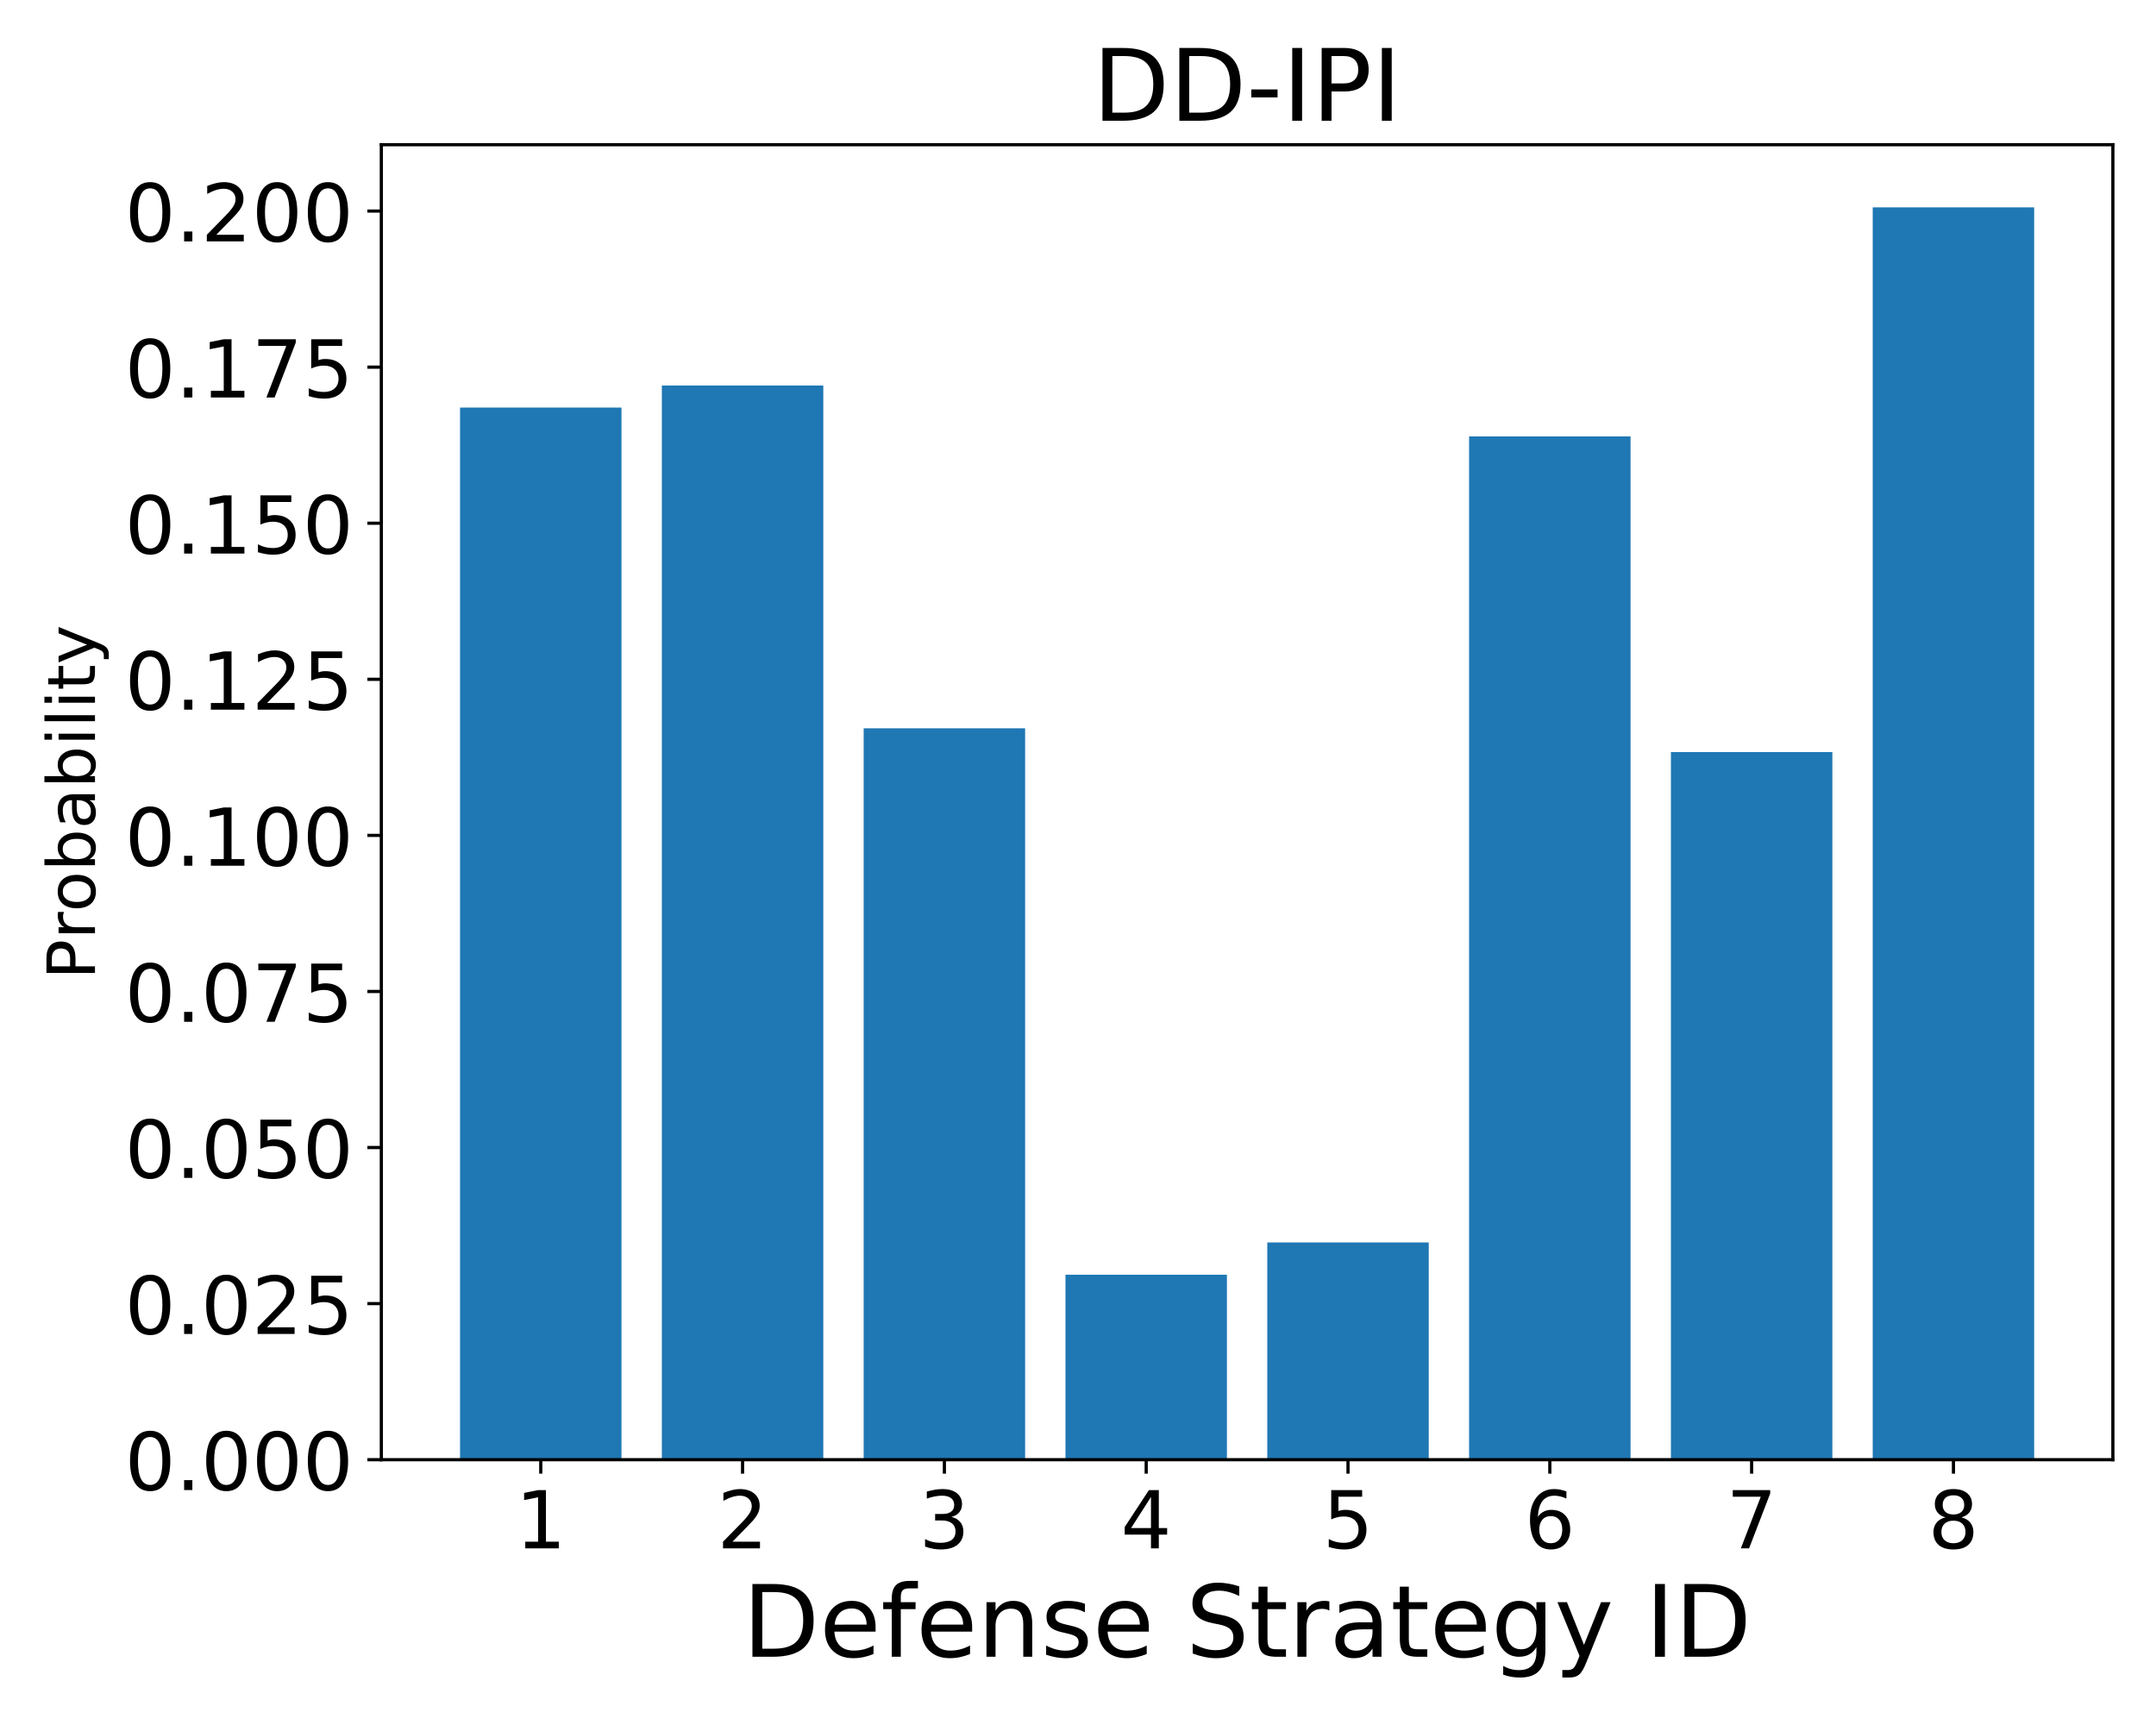
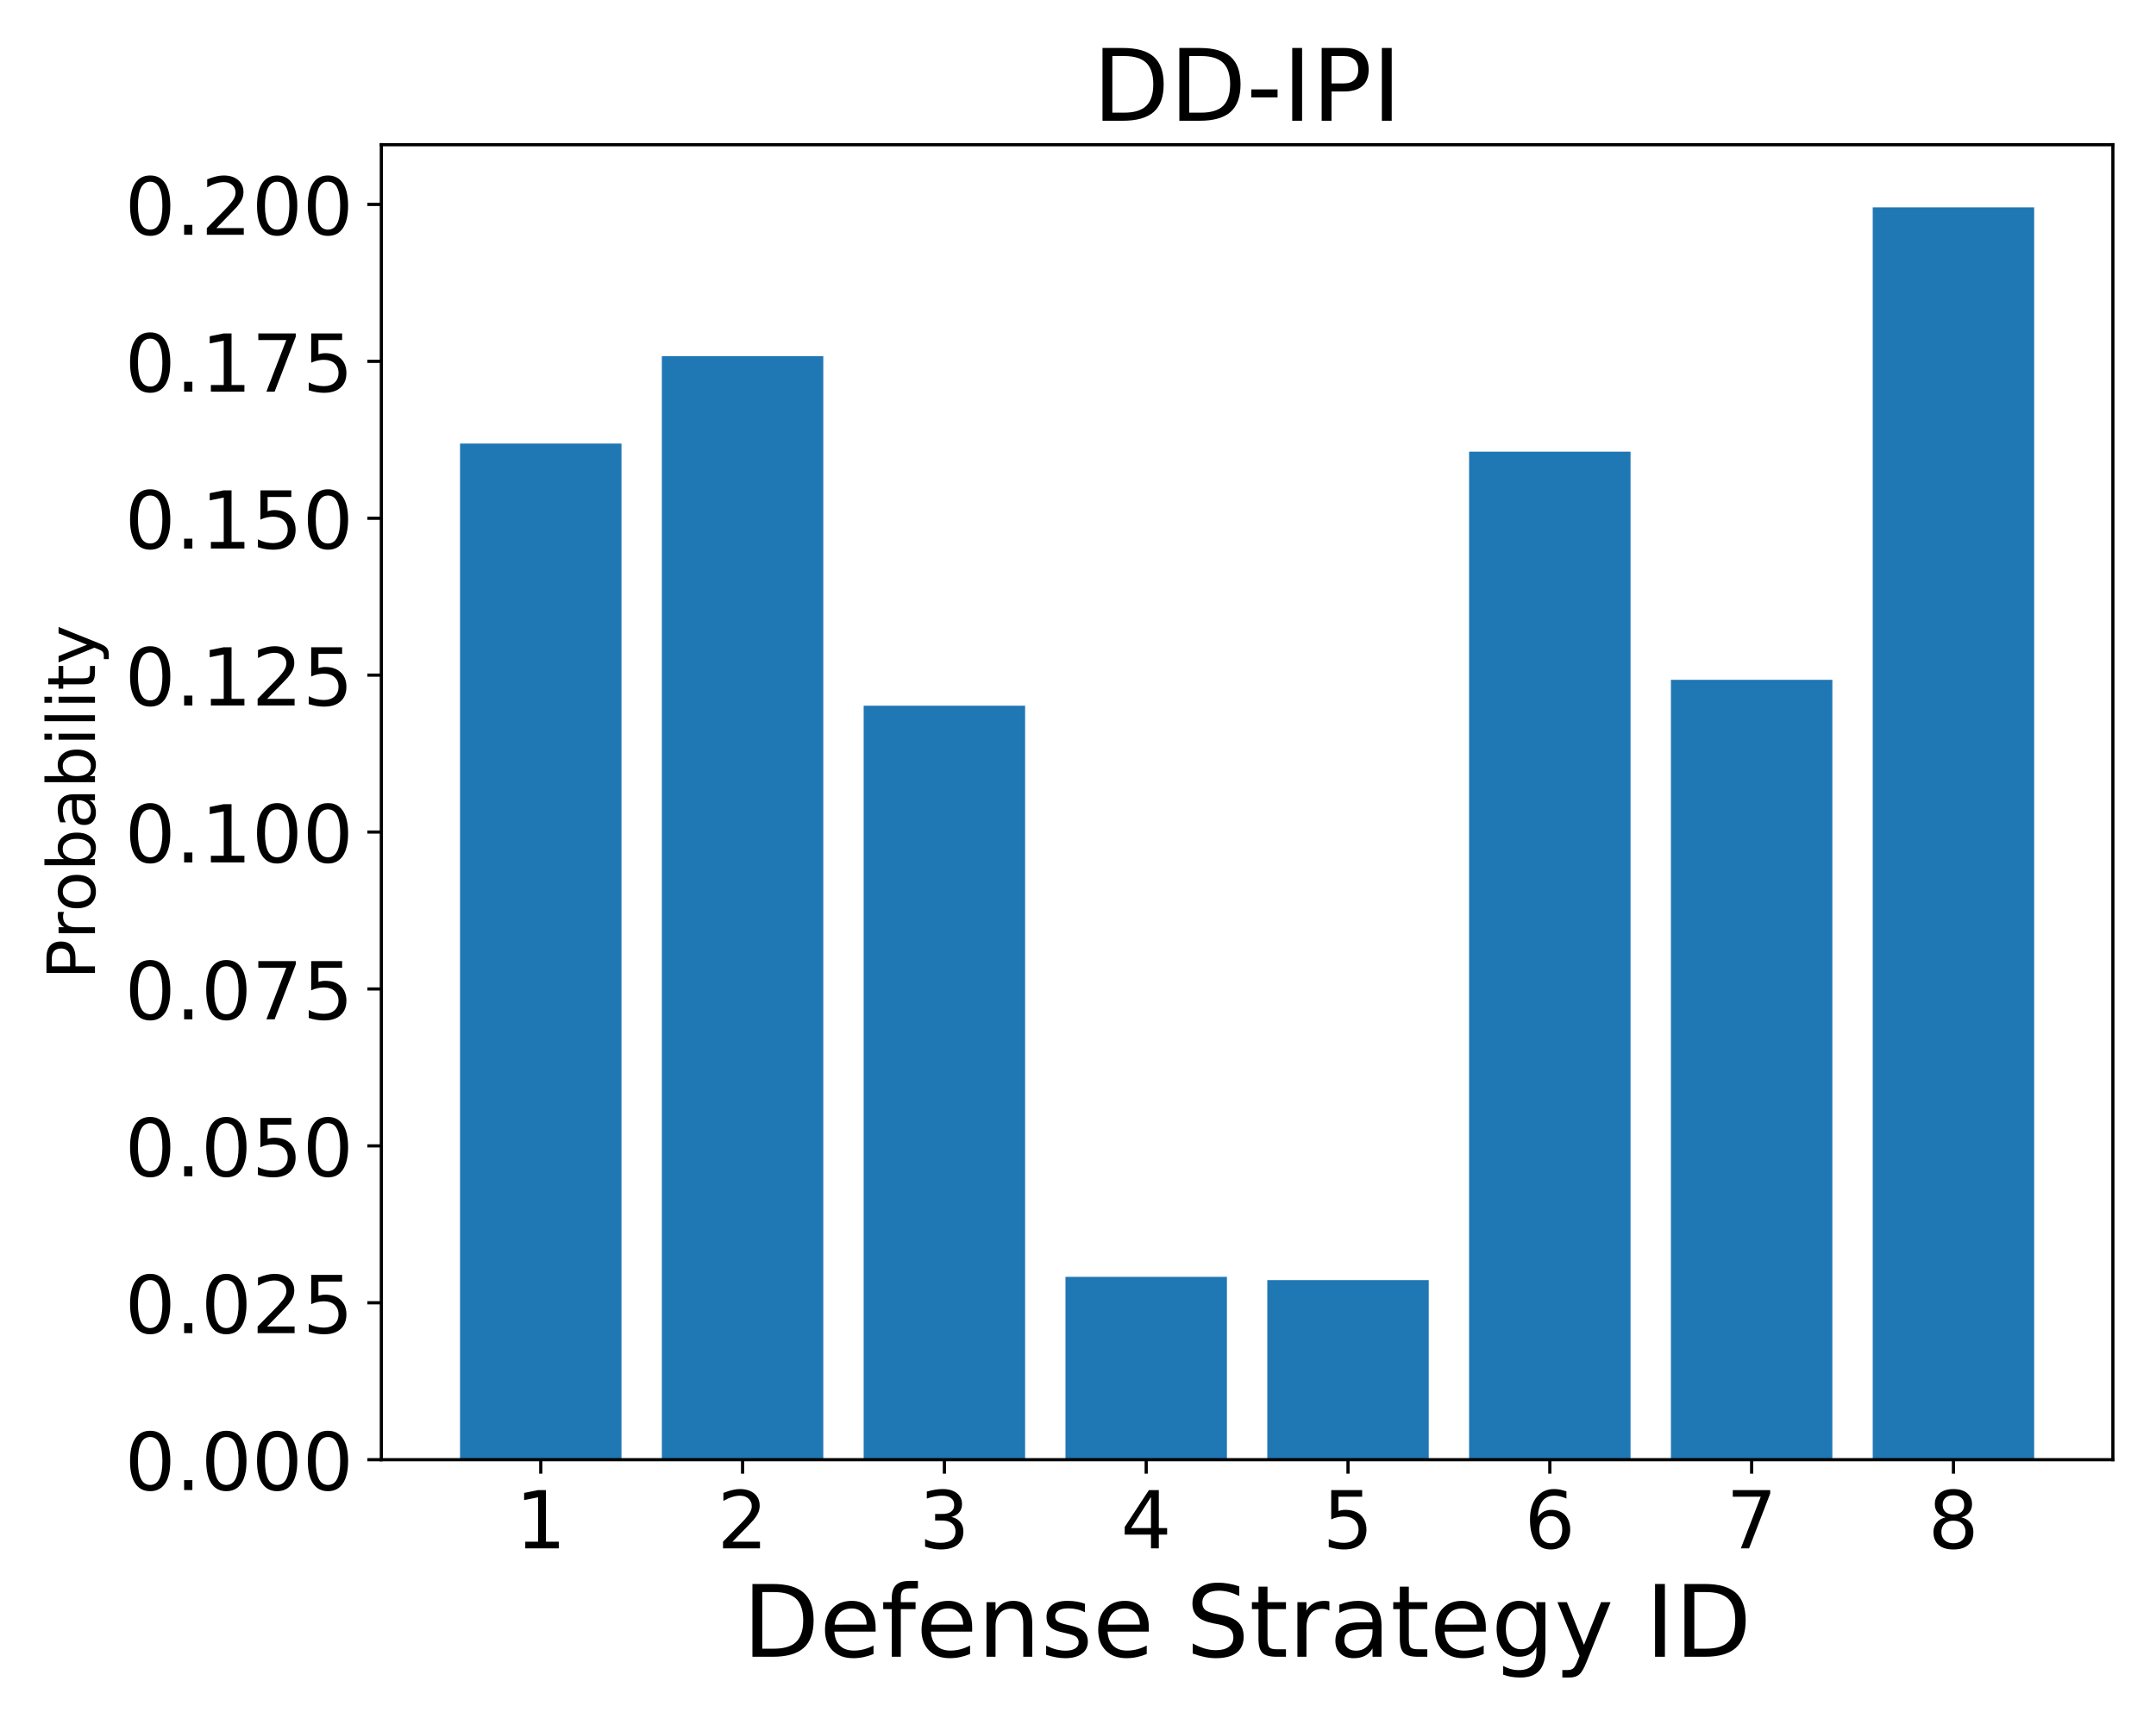
<svg xmlns="http://www.w3.org/2000/svg" xmlns:xlink="http://www.w3.org/1999/xlink" height="432pt" version="1.1" viewBox="0 0 540 432" width="540pt">
  <defs>
    <style type="text/css">
*{stroke-linecap:butt;stroke-linejoin:round;}
  </style>
  </defs>
  <g id="figure_1">
    <g id="patch_1">
      <path d="M 0 432  L 540 432  L 540 0  L 0 0  z " style="fill:#ffffff;" />
    </g>
    <g id="axes_1">
      <g id="patch_2">
        <path d="M 95.51 365.56  L 529.2 365.56  L 529.2 36.24  L 95.51 36.24  z " style="fill:#ffffff;" />
      </g>
      <g id="patch_3">
-         <path clip-path="url(#p7d50f79324)" d="M 115.223 365.56  L 155.66 365.56  L 155.66 102.07  L 115.223 102.07  z " style="fill:#1f77b4;" />
+         <path clip-path="url(#p2e343bcc44)" d="M 115.223 365.56  L 155.66 365.56  L 155.66 111.084  L 115.223 111.084  z " style="fill:#1f77b4;" />
      </g>
      <g id="patch_4">
-         <path clip-path="url(#p7d50f79324)" d="M 165.77 365.56  L 206.207 365.56  L 206.207 96.545  L 165.77 96.545  z " style="fill:#1f77b4;" />
+         <path clip-path="url(#p2e343bcc44)" d="M 165.77 365.56  L 206.207 365.56  L 206.207 89.202  L 165.77 89.202  z " style="fill:#1f77b4;" />
      </g>
      <g id="patch_5">
-         <path clip-path="url(#p7d50f79324)" d="M 216.316 365.56  L 256.754 365.56  L 256.754 182.392  L 216.316 182.392  z " style="fill:#1f77b4;" />
+         <path clip-path="url(#p2e343bcc44)" d="M 216.316 365.56  L 256.754 365.56  L 256.754 176.729  L 216.316 176.729  z " style="fill:#1f77b4;" />
      </g>
      <g id="patch_6">
-         <path clip-path="url(#p7d50f79324)" d="M 266.863 365.56  L 307.3 365.56  L 307.3 319.237  L 266.863 319.237  z " style="fill:#1f77b4;" />
+         <path clip-path="url(#p2e343bcc44)" d="M 266.863 365.56  L 307.3 365.56  L 307.3 319.77  L 266.863 319.77  z " style="fill:#1f77b4;" />
      </g>
      <g id="patch_7">
-         <path clip-path="url(#p7d50f79324)" d="M 317.41 365.56  L 357.847 365.56  L 357.847 311.162  L 317.41 311.162  z " style="fill:#1f77b4;" />
+         <path clip-path="url(#p2e343bcc44)" d="M 317.41 365.56  L 357.847 365.56  L 357.847 320.581  L 317.41 320.581  z " style="fill:#1f77b4;" />
      </g>
      <g id="patch_8">
-         <path clip-path="url(#p7d50f79324)" d="M 367.956 365.56  L 408.394 365.56  L 408.394 109.295  L 367.956 109.295  z " style="fill:#1f77b4;" />
+         <path clip-path="url(#p2e343bcc44)" d="M 367.956 365.56  L 408.394 365.56  L 408.394 113.11  L 367.956 113.11  z " style="fill:#1f77b4;" />
      </g>
      <g id="patch_9">
-         <path clip-path="url(#p7d50f79324)" d="M 418.503 365.56  L 458.94 365.56  L 458.94 188.342  L 418.503 188.342  z " style="fill:#1f77b4;" />
+         <path clip-path="url(#p2e343bcc44)" d="M 418.503 365.56  L 458.94 365.56  L 458.94 170.245  L 418.503 170.245  z " style="fill:#1f77b4;" />
      </g>
      <g id="patch_10">
-         <path clip-path="url(#p7d50f79324)" d="M 469.05 365.56  L 509.487 365.56  L 509.487 51.922  L 469.05 51.922  z " style="fill:#1f77b4;" />
+         <path clip-path="url(#p2e343bcc44)" d="M 469.05 365.56  L 509.487 365.56  L 509.487 51.922  L 469.05 51.922  z " style="fill:#1f77b4;" />
      </g>
      <g id="matplotlib.axis_1">
        <g id="xtick_1">
          <g id="line2d_1">
            <defs>
-               <path d="M 0 0  L 0 3.5  " id="mde75258cae" style="stroke:#000000;stroke-width:0.8;" />
-             </defs>
-             <g>
-               <use style="stroke:#000000;stroke-width:0.8;" x="135.442" xlink:href="#mde75258cae" y="365.56" />
+               <path d="M 0 0  L 0 3.5  " id="m9776fb8f65" style="stroke:#000000;stroke-width:0.8;" />
+             </defs>
+             <g>
+               <use style="stroke:#000000;stroke-width:0.8;" x="135.442" xlink:href="#m9776fb8f65" y="365.56" />
            </g>
          </g>
          <g id="text_1">
            <defs>
              <path d="M 12.406 8.297  L 28.516 8.297  L 28.516 63.922  L 10.984 60.406  L 10.984 69.391  L 28.422 72.906  L 38.281 72.906  L 38.281 8.297  L 54.391 8.297  L 54.391 0  L 12.406 0  z " id="DejaVuSans-49" />
            </defs>
            <g transform="translate(129.0793 387.7569)scale(0.2 -0.2)">
              <use xlink:href="#DejaVuSans-49" />
            </g>
          </g>
        </g>
        <g id="xtick_2">
          <g id="line2d_2">
            <g>
-               <use style="stroke:#000000;stroke-width:0.8;" x="185.988" xlink:href="#mde75258cae" y="365.56" />
+               <use style="stroke:#000000;stroke-width:0.8;" x="185.988" xlink:href="#m9776fb8f65" y="365.56" />
            </g>
          </g>
          <g id="text_2">
            <defs>
              <path d="M 19.188 8.297  L 53.609 8.297  L 53.609 0  L 7.328 0  L 7.328 8.297  Q 12.938 14.109 22.625 23.891  Q 32.328 33.688 34.812 36.531  Q 39.547 41.844 41.422 45.531  Q 43.312 49.219 43.312 52.781  Q 43.312 58.594 39.234 62.25  Q 35.156 65.922 28.609 65.922  Q 23.969 65.922 18.812 64.312  Q 13.672 62.703 7.812 59.422  L 7.812 69.391  Q 13.766 71.781 18.938 73  Q 24.125 74.219 28.422 74.219  Q 39.75 74.219 46.484 68.547  Q 53.219 62.891 53.219 53.422  Q 53.219 48.922 51.531 44.891  Q 49.859 40.875 45.406 35.406  Q 44.188 33.984 37.641 27.219  Q 31.109 20.453 19.188 8.297  z " id="DejaVuSans-50" />
            </defs>
            <g transform="translate(179.6259 387.7569)scale(0.2 -0.2)">
              <use xlink:href="#DejaVuSans-50" />
            </g>
          </g>
        </g>
        <g id="xtick_3">
          <g id="line2d_3">
            <g>
-               <use style="stroke:#000000;stroke-width:0.8;" x="236.535" xlink:href="#mde75258cae" y="365.56" />
+               <use style="stroke:#000000;stroke-width:0.8;" x="236.535" xlink:href="#m9776fb8f65" y="365.56" />
            </g>
          </g>
          <g id="text_3">
            <defs>
              <path d="M 40.578 39.312  Q 47.656 37.797 51.625 33  Q 55.609 28.219 55.609 21.188  Q 55.609 10.406 48.188 4.484  Q 40.766 -1.422 27.094 -1.422  Q 22.516 -1.422 17.656 -0.516  Q 12.797 0.391 7.625 2.203  L 7.625 11.719  Q 11.719 9.328 16.594 8.109  Q 21.484 6.891 26.812 6.891  Q 36.078 6.891 40.938 10.547  Q 45.797 14.203 45.797 21.188  Q 45.797 27.641 41.281 31.266  Q 36.766 34.906 28.719 34.906  L 20.219 34.906  L 20.219 43.016  L 29.109 43.016  Q 36.375 43.016 40.234 45.922  Q 44.094 48.828 44.094 54.297  Q 44.094 59.906 40.109 62.906  Q 36.141 65.922 28.719 65.922  Q 24.656 65.922 20.016 65.031  Q 15.375 64.156 9.812 62.312  L 9.812 71.094  Q 15.438 72.656 20.344 73.438  Q 25.25 74.219 29.594 74.219  Q 40.828 74.219 47.359 69.109  Q 53.906 64.016 53.906 55.328  Q 53.906 49.266 50.438 45.094  Q 46.969 40.922 40.578 39.312  z " id="DejaVuSans-51" />
            </defs>
            <g transform="translate(230.1726 387.7569)scale(0.2 -0.2)">
              <use xlink:href="#DejaVuSans-51" />
            </g>
          </g>
        </g>
        <g id="xtick_4">
          <g id="line2d_4">
            <g>
-               <use style="stroke:#000000;stroke-width:0.8;" x="287.082" xlink:href="#mde75258cae" y="365.56" />
+               <use style="stroke:#000000;stroke-width:0.8;" x="287.082" xlink:href="#m9776fb8f65" y="365.56" />
            </g>
          </g>
          <g id="text_4">
            <defs>
              <path d="M 37.797 64.312  L 12.891 25.391  L 37.797 25.391  z M 35.203 72.906  L 47.609 72.906  L 47.609 25.391  L 58.016 25.391  L 58.016 17.188  L 47.609 17.188  L 47.609 0  L 37.797 0  L 37.797 17.188  L 4.891 17.188  L 4.891 26.703  z " id="DejaVuSans-52" />
            </defs>
            <g transform="translate(280.7192 387.7569)scale(0.2 -0.2)">
              <use xlink:href="#DejaVuSans-52" />
            </g>
          </g>
        </g>
        <g id="xtick_5">
          <g id="line2d_5">
            <g>
-               <use style="stroke:#000000;stroke-width:0.8;" x="337.628" xlink:href="#mde75258cae" y="365.56" />
+               <use style="stroke:#000000;stroke-width:0.8;" x="337.628" xlink:href="#m9776fb8f65" y="365.56" />
            </g>
          </g>
          <g id="text_5">
            <defs>
              <path d="M 10.797 72.906  L 49.516 72.906  L 49.516 64.594  L 19.828 64.594  L 19.828 46.734  Q 21.969 47.469 24.109 47.828  Q 26.266 48.188 28.422 48.188  Q 40.625 48.188 47.75 41.5  Q 54.891 34.812 54.891 23.391  Q 54.891 11.625 47.562 5.094  Q 40.234 -1.422 26.906 -1.422  Q 22.312 -1.422 17.547 -0.641  Q 12.797 0.141 7.719 1.703  L 7.719 11.625  Q 12.109 9.234 16.797 8.062  Q 21.484 6.891 26.703 6.891  Q 35.156 6.891 40.078 11.328  Q 45.016 15.766 45.016 23.391  Q 45.016 31 40.078 35.438  Q 35.156 39.891 26.703 39.891  Q 22.75 39.891 18.812 39.016  Q 14.891 38.141 10.797 36.281  z " id="DejaVuSans-53" />
            </defs>
            <g transform="translate(331.2658 387.7569)scale(0.2 -0.2)">
              <use xlink:href="#DejaVuSans-53" />
            </g>
          </g>
        </g>
        <g id="xtick_6">
          <g id="line2d_6">
            <g>
-               <use style="stroke:#000000;stroke-width:0.8;" x="388.175" xlink:href="#mde75258cae" y="365.56" />
+               <use style="stroke:#000000;stroke-width:0.8;" x="388.175" xlink:href="#m9776fb8f65" y="365.56" />
            </g>
          </g>
          <g id="text_6">
            <defs>
              <path d="M 33.016 40.375  Q 26.375 40.375 22.484 35.828  Q 18.609 31.297 18.609 23.391  Q 18.609 15.531 22.484 10.953  Q 26.375 6.391 33.016 6.391  Q 39.656 6.391 43.531 10.953  Q 47.406 15.531 47.406 23.391  Q 47.406 31.297 43.531 35.828  Q 39.656 40.375 33.016 40.375  z M 52.594 71.297  L 52.594 62.312  Q 48.875 64.062 45.094 64.984  Q 41.312 65.922 37.594 65.922  Q 27.828 65.922 22.672 59.328  Q 17.531 52.734 16.797 39.406  Q 19.672 43.656 24.016 45.922  Q 28.375 48.188 33.594 48.188  Q 44.578 48.188 50.953 41.516  Q 57.328 34.859 57.328 23.391  Q 57.328 12.156 50.688 5.359  Q 44.047 -1.422 33.016 -1.422  Q 20.359 -1.422 13.672 8.266  Q 6.984 17.969 6.984 36.375  Q 6.984 53.656 15.188 63.938  Q 23.391 74.219 37.203 74.219  Q 40.922 74.219 44.703 73.484  Q 48.484 72.75 52.594 71.297  z " id="DejaVuSans-54" />
            </defs>
            <g transform="translate(381.8124 387.7569)scale(0.2 -0.2)">
              <use xlink:href="#DejaVuSans-54" />
            </g>
          </g>
        </g>
        <g id="xtick_7">
          <g id="line2d_7">
            <g>
-               <use style="stroke:#000000;stroke-width:0.8;" x="438.722" xlink:href="#mde75258cae" y="365.56" />
+               <use style="stroke:#000000;stroke-width:0.8;" x="438.722" xlink:href="#m9776fb8f65" y="365.56" />
            </g>
          </g>
          <g id="text_7">
            <defs>
              <path d="M 8.203 72.906  L 55.078 72.906  L 55.078 68.703  L 28.609 0  L 18.312 0  L 43.219 64.594  L 8.203 64.594  z " id="DejaVuSans-55" />
            </defs>
            <g transform="translate(432.3591 387.7569)scale(0.2 -0.2)">
              <use xlink:href="#DejaVuSans-55" />
            </g>
          </g>
        </g>
        <g id="xtick_8">
          <g id="line2d_8">
            <g>
-               <use style="stroke:#000000;stroke-width:0.8;" x="489.268" xlink:href="#mde75258cae" y="365.56" />
+               <use style="stroke:#000000;stroke-width:0.8;" x="489.268" xlink:href="#m9776fb8f65" y="365.56" />
            </g>
          </g>
          <g id="text_8">
            <defs>
              <path d="M 31.781 34.625  Q 24.75 34.625 20.719 30.859  Q 16.703 27.094 16.703 20.516  Q 16.703 13.922 20.719 10.156  Q 24.75 6.391 31.781 6.391  Q 38.812 6.391 42.859 10.172  Q 46.922 13.969 46.922 20.516  Q 46.922 27.094 42.891 30.859  Q 38.875 34.625 31.781 34.625  z M 21.922 38.812  Q 15.578 40.375 12.031 44.719  Q 8.5 49.078 8.5 55.328  Q 8.5 64.062 14.719 69.141  Q 20.953 74.219 31.781 74.219  Q 42.672 74.219 48.875 69.141  Q 55.078 64.062 55.078 55.328  Q 55.078 49.078 51.531 44.719  Q 48 40.375 41.703 38.812  Q 48.828 37.156 52.797 32.312  Q 56.781 27.484 56.781 20.516  Q 56.781 9.906 50.312 4.234  Q 43.844 -1.422 31.781 -1.422  Q 19.734 -1.422 13.25 4.234  Q 6.781 9.906 6.781 20.516  Q 6.781 27.484 10.781 32.312  Q 14.797 37.156 21.922 38.812  z M 18.312 54.391  Q 18.312 48.734 21.844 45.562  Q 25.391 42.391 31.781 42.391  Q 38.141 42.391 41.719 45.562  Q 45.312 48.734 45.312 54.391  Q 45.312 60.062 41.719 63.234  Q 38.141 66.406 31.781 66.406  Q 25.391 66.406 21.844 63.234  Q 18.312 60.062 18.312 54.391  z " id="DejaVuSans-56" />
            </defs>
            <g transform="translate(482.9057 387.7569)scale(0.2 -0.2)">
              <use xlink:href="#DejaVuSans-56" />
            </g>
          </g>
        </g>
        <g id="text_9">
          <defs>
            <path d="M 19.672 64.797  L 19.672 8.109  L 31.594 8.109  Q 46.688 8.109 53.688 14.938  Q 60.688 21.781 60.688 36.531  Q 60.688 51.172 53.688 57.984  Q 46.688 64.797 31.594 64.797  z M 9.812 72.906  L 30.078 72.906  Q 51.266 72.906 61.172 64.094  Q 71.094 55.281 71.094 36.531  Q 71.094 17.672 61.125 8.828  Q 51.172 0 30.078 0  L 9.812 0  z " id="DejaVuSans-68" />
            <path d="M 56.203 29.594  L 56.203 25.203  L 14.891 25.203  Q 15.484 15.922 20.484 11.062  Q 25.484 6.203 34.422 6.203  Q 39.594 6.203 44.453 7.469  Q 49.312 8.734 54.109 11.281  L 54.109 2.781  Q 49.266 0.734 44.188 -0.344  Q 39.109 -1.422 33.891 -1.422  Q 20.797 -1.422 13.156 6.188  Q 5.516 13.812 5.516 26.812  Q 5.516 40.234 12.766 48.109  Q 20.016 56 32.328 56  Q 43.359 56 49.781 48.891  Q 56.203 41.797 56.203 29.594  z M 47.219 32.234  Q 47.125 39.594 43.094 43.984  Q 39.062 48.391 32.422 48.391  Q 24.906 48.391 20.391 44.141  Q 15.875 39.891 15.188 32.172  z " id="DejaVuSans-101" />
            <path d="M 37.109 75.984  L 37.109 68.5  L 28.516 68.5  Q 23.688 68.5 21.797 66.547  Q 19.922 64.594 19.922 59.516  L 19.922 54.688  L 34.719 54.688  L 34.719 47.703  L 19.922 47.703  L 19.922 0  L 10.891 0  L 10.891 47.703  L 2.297 47.703  L 2.297 54.688  L 10.891 54.688  L 10.891 58.5  Q 10.891 67.625 15.141 71.797  Q 19.391 75.984 28.609 75.984  z " id="DejaVuSans-102" />
            <path d="M 54.891 33.016  L 54.891 0  L 45.906 0  L 45.906 32.719  Q 45.906 40.484 42.875 44.328  Q 39.844 48.188 33.797 48.188  Q 26.516 48.188 22.312 43.547  Q 18.109 38.922 18.109 30.906  L 18.109 0  L 9.078 0  L 9.078 54.688  L 18.109 54.688  L 18.109 46.188  Q 21.344 51.125 25.703 53.562  Q 30.078 56 35.797 56  Q 45.219 56 50.047 50.172  Q 54.891 44.344 54.891 33.016  z " id="DejaVuSans-110" />
            <path d="M 44.281 53.078  L 44.281 44.578  Q 40.484 46.531 36.375 47.5  Q 32.281 48.484 27.875 48.484  Q 21.188 48.484 17.844 46.438  Q 14.5 44.391 14.5 40.281  Q 14.5 37.156 16.891 35.375  Q 19.281 33.594 26.516 31.984  L 29.594 31.297  Q 39.156 29.25 43.188 25.516  Q 47.219 21.781 47.219 15.094  Q 47.219 7.469 41.188 3.016  Q 35.156 -1.422 24.609 -1.422  Q 20.219 -1.422 15.453 -0.562  Q 10.688 0.297 5.422 2  L 5.422 11.281  Q 10.406 8.688 15.234 7.391  Q 20.062 6.109 24.812 6.109  Q 31.156 6.109 34.562 8.281  Q 37.984 10.453 37.984 14.406  Q 37.984 18.062 35.516 20.016  Q 33.062 21.969 24.703 23.781  L 21.578 24.516  Q 13.234 26.266 9.516 29.906  Q 5.812 33.547 5.812 39.891  Q 5.812 47.609 11.281 51.797  Q 16.75 56 26.812 56  Q 31.781 56 36.172 55.266  Q 40.578 54.547 44.281 53.078  z " id="DejaVuSans-115" />
            <path id="DejaVuSans-32" />
            <path d="M 53.516 70.516  L 53.516 60.891  Q 47.906 63.578 42.922 64.891  Q 37.938 66.219 33.297 66.219  Q 25.25 66.219 20.875 63.094  Q 16.5 59.969 16.5 54.203  Q 16.5 49.359 19.406 46.891  Q 22.312 44.438 30.422 42.922  L 36.375 41.703  Q 47.406 39.594 52.656 34.297  Q 57.906 29 57.906 20.125  Q 57.906 9.516 50.797 4.047  Q 43.703 -1.422 29.984 -1.422  Q 24.812 -1.422 18.969 -0.25  Q 13.141 0.922 6.891 3.219  L 6.891 13.375  Q 12.891 10.016 18.656 8.297  Q 24.422 6.594 29.984 6.594  Q 38.422 6.594 43.016 9.906  Q 47.609 13.234 47.609 19.391  Q 47.609 24.75 44.312 27.781  Q 41.016 30.812 33.5 32.328  L 27.484 33.5  Q 16.453 35.688 11.516 40.375  Q 6.594 45.062 6.594 53.422  Q 6.594 63.094 13.406 68.656  Q 20.219 74.219 32.172 74.219  Q 37.312 74.219 42.625 73.281  Q 47.953 72.359 53.516 70.516  z " id="DejaVuSans-83" />
            <path d="M 18.312 70.219  L 18.312 54.688  L 36.812 54.688  L 36.812 47.703  L 18.312 47.703  L 18.312 18.016  Q 18.312 11.328 20.141 9.422  Q 21.969 7.516 27.594 7.516  L 36.812 7.516  L 36.812 0  L 27.594 0  Q 17.188 0 13.234 3.875  Q 9.281 7.766 9.281 18.016  L 9.281 47.703  L 2.688 47.703  L 2.688 54.688  L 9.281 54.688  L 9.281 70.219  z " id="DejaVuSans-116" />
            <path d="M 41.109 46.297  Q 39.594 47.172 37.812 47.578  Q 36.031 48 33.891 48  Q 26.266 48 22.188 43.047  Q 18.109 38.094 18.109 28.812  L 18.109 0  L 9.078 0  L 9.078 54.688  L 18.109 54.688  L 18.109 46.188  Q 20.953 51.172 25.484 53.578  Q 30.031 56 36.531 56  Q 37.453 56 38.578 55.875  Q 39.703 55.766 41.062 55.516  z " id="DejaVuSans-114" />
            <path d="M 34.281 27.484  Q 23.391 27.484 19.188 25  Q 14.984 22.516 14.984 16.5  Q 14.984 11.719 18.141 8.906  Q 21.297 6.109 26.703 6.109  Q 34.188 6.109 38.703 11.406  Q 43.219 16.703 43.219 25.484  L 43.219 27.484  z M 52.203 31.203  L 52.203 0  L 43.219 0  L 43.219 8.297  Q 40.141 3.328 35.547 0.953  Q 30.953 -1.422 24.312 -1.422  Q 15.922 -1.422 10.953 3.297  Q 6 8.016 6 15.922  Q 6 25.141 12.172 29.828  Q 18.359 34.516 30.609 34.516  L 43.219 34.516  L 43.219 35.406  Q 43.219 41.609 39.141 45  Q 35.062 48.391 27.688 48.391  Q 23 48.391 18.547 47.266  Q 14.109 46.141 10.016 43.891  L 10.016 52.203  Q 14.938 54.109 19.578 55.047  Q 24.219 56 28.609 56  Q 40.484 56 46.344 49.844  Q 52.203 43.703 52.203 31.203  z " id="DejaVuSans-97" />
            <path d="M 45.406 27.984  Q 45.406 37.75 41.375 43.109  Q 37.359 48.484 30.078 48.484  Q 22.859 48.484 18.828 43.109  Q 14.797 37.75 14.797 27.984  Q 14.797 18.266 18.828 12.891  Q 22.859 7.516 30.078 7.516  Q 37.359 7.516 41.375 12.891  Q 45.406 18.266 45.406 27.984  z M 54.391 6.781  Q 54.391 -7.172 48.188 -13.984  Q 42 -20.797 29.203 -20.797  Q 24.469 -20.797 20.266 -20.094  Q 16.062 -19.391 12.109 -17.922  L 12.109 -9.188  Q 16.062 -11.328 19.922 -12.344  Q 23.781 -13.375 27.781 -13.375  Q 36.625 -13.375 41.016 -8.766  Q 45.406 -4.156 45.406 5.172  L 45.406 9.625  Q 42.625 4.781 38.281 2.391  Q 33.938 0 27.875 0  Q 17.828 0 11.672 7.656  Q 5.516 15.328 5.516 27.984  Q 5.516 40.672 11.672 48.328  Q 17.828 56 27.875 56  Q 33.938 56 38.281 53.609  Q 42.625 51.219 45.406 46.391  L 45.406 54.688  L 54.391 54.688  z " id="DejaVuSans-103" />
            <path d="M 32.172 -5.078  Q 28.375 -14.844 24.75 -17.812  Q 21.141 -20.797 15.094 -20.797  L 7.906 -20.797  L 7.906 -13.281  L 13.188 -13.281  Q 16.891 -13.281 18.938 -11.516  Q 21 -9.766 23.484 -3.219  L 25.094 0.875  L 2.984 54.688  L 12.5 54.688  L 29.594 11.922  L 46.688 54.688  L 56.203 54.688  z " id="DejaVuSans-121" />
            <path d="M 9.812 72.906  L 19.672 72.906  L 19.672 0  L 9.812 0  z " id="DejaVuSans-73" />
          </defs>
          <g transform="translate(186.0034 414.9123)scale(0.25 -0.25)">
            <use xlink:href="#DejaVuSans-68" />
            <use x="77.002" xlink:href="#DejaVuSans-101" />
            <use x="138.525" xlink:href="#DejaVuSans-102" />
            <use x="173.73" xlink:href="#DejaVuSans-101" />
            <use x="235.254" xlink:href="#DejaVuSans-110" />
            <use x="298.633" xlink:href="#DejaVuSans-115" />
            <use x="350.732" xlink:href="#DejaVuSans-101" />
            <use x="412.256" xlink:href="#DejaVuSans-32" />
            <use x="444.043" xlink:href="#DejaVuSans-83" />
            <use x="507.52" xlink:href="#DejaVuSans-116" />
            <use x="546.729" xlink:href="#DejaVuSans-114" />
            <use x="587.842" xlink:href="#DejaVuSans-97" />
            <use x="649.121" xlink:href="#DejaVuSans-116" />
            <use x="688.33" xlink:href="#DejaVuSans-101" />
            <use x="749.854" xlink:href="#DejaVuSans-103" />
            <use x="813.33" xlink:href="#DejaVuSans-121" />
            <use x="872.51" xlink:href="#DejaVuSans-32" />
            <use x="904.297" xlink:href="#DejaVuSans-73" />
            <use x="933.789" xlink:href="#DejaVuSans-68" />
          </g>
        </g>
      </g>
      <g id="matplotlib.axis_2">
        <g id="ytick_1">
          <g id="line2d_9">
            <defs>
-               <path d="M 0 0  L -3.5 0  " id="m3add240f8b" style="stroke:#000000;stroke-width:0.8;" />
-             </defs>
-             <g>
-               <use style="stroke:#000000;stroke-width:0.8;" x="95.51" xlink:href="#m3add240f8b" y="365.56" />
+               <path d="M 0 0  L -3.5 0  " id="m3c32ddec9d" style="stroke:#000000;stroke-width:0.8;" />
+             </defs>
+             <g>
+               <use style="stroke:#000000;stroke-width:0.8;" x="95.51" xlink:href="#m3c32ddec9d" y="365.56" />
            </g>
          </g>
          <g id="text_10">
            <defs>
              <path d="M 31.781 66.406  Q 24.172 66.406 20.328 58.906  Q 16.5 51.422 16.5 36.375  Q 16.5 21.391 20.328 13.891  Q 24.172 6.391 31.781 6.391  Q 39.453 6.391 43.281 13.891  Q 47.125 21.391 47.125 36.375  Q 47.125 51.422 43.281 58.906  Q 39.453 66.406 31.781 66.406  z M 31.781 74.219  Q 44.047 74.219 50.516 64.516  Q 56.984 54.828 56.984 36.375  Q 56.984 17.969 50.516 8.266  Q 44.047 -1.422 31.781 -1.422  Q 19.531 -1.422 13.062 8.266  Q 6.594 17.969 6.594 36.375  Q 6.594 54.828 13.062 64.516  Q 19.531 74.219 31.781 74.219  z " id="DejaVuSans-48" />
              <path d="M 10.688 12.406  L 21 12.406  L 21 0  L 10.688 0  z " id="DejaVuSans-46" />
            </defs>
            <g transform="translate(31.25375 373.1584)scale(0.2 -0.2)">
              <use xlink:href="#DejaVuSans-48" />
              <use x="63.623" xlink:href="#DejaVuSans-46" />
              <use x="95.41" xlink:href="#DejaVuSans-48" />
              <use x="159.033" xlink:href="#DejaVuSans-48" />
              <use x="222.656" xlink:href="#DejaVuSans-48" />
            </g>
          </g>
        </g>
        <g id="ytick_2">
          <g id="line2d_10">
            <g>
-               <use style="stroke:#000000;stroke-width:0.8;" x="95.51" xlink:href="#m3add240f8b" y="326.472" />
+               <use style="stroke:#000000;stroke-width:0.8;" x="95.51" xlink:href="#m3c32ddec9d" y="326.264" />
            </g>
          </g>
          <g id="text_11">
-             <g transform="translate(31.25375 334.0705)scale(0.2 -0.2)">
+             <g transform="translate(31.25375 333.8625)scale(0.2 -0.2)">
              <use xlink:href="#DejaVuSans-48" />
              <use x="63.623" xlink:href="#DejaVuSans-46" />
              <use x="95.41" xlink:href="#DejaVuSans-48" />
              <use x="159.033" xlink:href="#DejaVuSans-50" />
              <use x="222.656" xlink:href="#DejaVuSans-53" />
            </g>
          </g>
        </g>
        <g id="ytick_3">
          <g id="line2d_11">
            <g>
-               <use style="stroke:#000000;stroke-width:0.8;" x="95.51" xlink:href="#m3add240f8b" y="287.384" />
+               <use style="stroke:#000000;stroke-width:0.8;" x="95.51" xlink:href="#m3c32ddec9d" y="286.968" />
            </g>
          </g>
          <g id="text_12">
-             <g transform="translate(31.25375 294.9827)scale(0.2 -0.2)">
+             <g transform="translate(31.25375 294.5666)scale(0.2 -0.2)">
              <use xlink:href="#DejaVuSans-48" />
              <use x="63.623" xlink:href="#DejaVuSans-46" />
              <use x="95.41" xlink:href="#DejaVuSans-48" />
              <use x="159.033" xlink:href="#DejaVuSans-53" />
              <use x="222.656" xlink:href="#DejaVuSans-48" />
            </g>
          </g>
        </g>
        <g id="ytick_4">
          <g id="line2d_12">
            <g>
-               <use style="stroke:#000000;stroke-width:0.8;" x="95.51" xlink:href="#m3add240f8b" y="248.296" />
+               <use style="stroke:#000000;stroke-width:0.8;" x="95.51" xlink:href="#m3c32ddec9d" y="247.672" />
            </g>
          </g>
          <g id="text_13">
-             <g transform="translate(31.25375 255.8948)scale(0.2 -0.2)">
+             <g transform="translate(31.25375 255.2706)scale(0.2 -0.2)">
              <use xlink:href="#DejaVuSans-48" />
              <use x="63.623" xlink:href="#DejaVuSans-46" />
              <use x="95.41" xlink:href="#DejaVuSans-48" />
              <use x="159.033" xlink:href="#DejaVuSans-55" />
              <use x="222.656" xlink:href="#DejaVuSans-53" />
            </g>
          </g>
        </g>
        <g id="ytick_5">
          <g id="line2d_13">
            <g>
-               <use style="stroke:#000000;stroke-width:0.8;" x="95.51" xlink:href="#m3add240f8b" y="209.208" />
+               <use style="stroke:#000000;stroke-width:0.8;" x="95.51" xlink:href="#m3c32ddec9d" y="208.376" />
            </g>
          </g>
          <g id="text_14">
-             <g transform="translate(31.25375 216.8069)scale(0.2 -0.2)">
+             <g transform="translate(31.25375 215.9747)scale(0.2 -0.2)">
              <use xlink:href="#DejaVuSans-48" />
              <use x="63.623" xlink:href="#DejaVuSans-46" />
              <use x="95.41" xlink:href="#DejaVuSans-49" />
              <use x="159.033" xlink:href="#DejaVuSans-48" />
              <use x="222.656" xlink:href="#DejaVuSans-48" />
            </g>
          </g>
        </g>
        <g id="ytick_6">
          <g id="line2d_14">
            <g>
-               <use style="stroke:#000000;stroke-width:0.8;" x="95.51" xlink:href="#m3add240f8b" y="170.121" />
+               <use style="stroke:#000000;stroke-width:0.8;" x="95.51" xlink:href="#m3c32ddec9d" y="169.08" />
            </g>
          </g>
          <g id="text_15">
-             <g transform="translate(31.25375 177.719)scale(0.2 -0.2)">
+             <g transform="translate(31.25375 176.6788)scale(0.2 -0.2)">
              <use xlink:href="#DejaVuSans-48" />
              <use x="63.623" xlink:href="#DejaVuSans-46" />
              <use x="95.41" xlink:href="#DejaVuSans-49" />
              <use x="159.033" xlink:href="#DejaVuSans-50" />
              <use x="222.656" xlink:href="#DejaVuSans-53" />
            </g>
          </g>
        </g>
        <g id="ytick_7">
          <g id="line2d_15">
            <g>
-               <use style="stroke:#000000;stroke-width:0.8;" x="95.51" xlink:href="#m3add240f8b" y="131.033" />
+               <use style="stroke:#000000;stroke-width:0.8;" x="95.51" xlink:href="#m3c32ddec9d" y="129.784" />
            </g>
          </g>
          <g id="text_16">
-             <g transform="translate(31.25375 138.6311)scale(0.2 -0.2)">
+             <g transform="translate(31.25375 137.3828)scale(0.2 -0.2)">
              <use xlink:href="#DejaVuSans-48" />
              <use x="63.623" xlink:href="#DejaVuSans-46" />
              <use x="95.41" xlink:href="#DejaVuSans-49" />
              <use x="159.033" xlink:href="#DejaVuSans-53" />
              <use x="222.656" xlink:href="#DejaVuSans-48" />
            </g>
          </g>
        </g>
        <g id="ytick_8">
          <g id="line2d_16">
            <g>
-               <use style="stroke:#000000;stroke-width:0.8;" x="95.51" xlink:href="#m3add240f8b" y="91.945" />
+               <use style="stroke:#000000;stroke-width:0.8;" x="95.51" xlink:href="#m3c32ddec9d" y="90.488" />
            </g>
          </g>
          <g id="text_17">
-             <g transform="translate(31.25375 99.5432)scale(0.2 -0.2)">
+             <g transform="translate(31.25375 98.08689)scale(0.2 -0.2)">
              <use xlink:href="#DejaVuSans-48" />
              <use x="63.623" xlink:href="#DejaVuSans-46" />
              <use x="95.41" xlink:href="#DejaVuSans-49" />
              <use x="159.033" xlink:href="#DejaVuSans-55" />
              <use x="222.656" xlink:href="#DejaVuSans-53" />
            </g>
          </g>
        </g>
        <g id="ytick_9">
          <g id="line2d_17">
            <g>
-               <use style="stroke:#000000;stroke-width:0.8;" x="95.51" xlink:href="#m3add240f8b" y="52.857" />
+               <use style="stroke:#000000;stroke-width:0.8;" x="95.51" xlink:href="#m3c32ddec9d" y="51.193" />
            </g>
          </g>
          <g id="text_18">
-             <g transform="translate(31.25375 60.45531)scale(0.2 -0.2)">
+             <g transform="translate(31.25375 58.79095)scale(0.2 -0.2)">
              <use xlink:href="#DejaVuSans-48" />
              <use x="63.623" xlink:href="#DejaVuSans-46" />
              <use x="95.41" xlink:href="#DejaVuSans-50" />
              <use x="159.033" xlink:href="#DejaVuSans-48" />
              <use x="222.656" xlink:href="#DejaVuSans-48" />
            </g>
          </g>
        </g>
        <g id="text_19">
          <defs>
            <path d="M 19.672 64.797  L 19.672 37.406  L 32.078 37.406  Q 38.969 37.406 42.719 40.969  Q 46.484 44.531 46.484 51.125  Q 46.484 57.672 42.719 61.234  Q 38.969 64.797 32.078 64.797  z M 9.812 72.906  L 32.078 72.906  Q 44.344 72.906 50.609 67.359  Q 56.891 61.812 56.891 51.125  Q 56.891 40.328 50.609 34.812  Q 44.344 29.297 32.078 29.297  L 19.672 29.297  L 19.672 0  L 9.812 0  z " id="DejaVuSans-80" />
            <path d="M 30.609 48.391  Q 23.391 48.391 19.188 42.75  Q 14.984 37.109 14.984 27.297  Q 14.984 17.484 19.156 11.844  Q 23.344 6.203 30.609 6.203  Q 37.797 6.203 41.984 11.859  Q 46.188 17.531 46.188 27.297  Q 46.188 37.016 41.984 42.703  Q 37.797 48.391 30.609 48.391  z M 30.609 56  Q 42.328 56 49.016 48.375  Q 55.719 40.766 55.719 27.297  Q 55.719 13.875 49.016 6.219  Q 42.328 -1.422 30.609 -1.422  Q 18.844 -1.422 12.172 6.219  Q 5.516 13.875 5.516 27.297  Q 5.516 40.766 12.172 48.375  Q 18.844 56 30.609 56  z " id="DejaVuSans-111" />
            <path d="M 48.688 27.297  Q 48.688 37.203 44.609 42.844  Q 40.531 48.484 33.406 48.484  Q 26.266 48.484 22.188 42.844  Q 18.109 37.203 18.109 27.297  Q 18.109 17.391 22.188 11.75  Q 26.266 6.109 33.406 6.109  Q 40.531 6.109 44.609 11.75  Q 48.688 17.391 48.688 27.297  z M 18.109 46.391  Q 20.953 51.266 25.266 53.625  Q 29.594 56 35.594 56  Q 45.562 56 51.781 48.094  Q 58.016 40.188 58.016 27.297  Q 58.016 14.406 51.781 6.484  Q 45.562 -1.422 35.594 -1.422  Q 29.594 -1.422 25.266 0.953  Q 20.953 3.328 18.109 8.203  L 18.109 0  L 9.078 0  L 9.078 75.984  L 18.109 75.984  z " id="DejaVuSans-98" />
            <path d="M 9.422 54.688  L 18.406 54.688  L 18.406 0  L 9.422 0  z M 9.422 75.984  L 18.406 75.984  L 18.406 64.594  L 9.422 64.594  z " id="DejaVuSans-105" />
            <path d="M 9.422 75.984  L 18.406 75.984  L 18.406 0  L 9.422 0  z " id="DejaVuSans-108" />
          </defs>
          <g transform="translate(23.7876 245.2776)rotate(-90)scale(0.166667 -0.166667)">
            <use xlink:href="#DejaVuSans-80" />
            <use x="60.287" xlink:href="#DejaVuSans-114" />
            <use x="101.369" xlink:href="#DejaVuSans-111" />
            <use x="162.551" xlink:href="#DejaVuSans-98" />
            <use x="226.027" xlink:href="#DejaVuSans-97" />
            <use x="287.307" xlink:href="#DejaVuSans-98" />
            <use x="350.783" xlink:href="#DejaVuSans-105" />
            <use x="378.566" xlink:href="#DejaVuSans-108" />
            <use x="406.35" xlink:href="#DejaVuSans-105" />
            <use x="434.133" xlink:href="#DejaVuSans-116" />
            <use x="473.342" xlink:href="#DejaVuSans-121" />
          </g>
        </g>
      </g>
      <g id="patch_11">
        <path d="M 95.51 365.56  L 95.51 36.24  " style="fill:none;stroke:#000000;stroke-linecap:square;stroke-linejoin:miter;stroke-width:0.8;" />
      </g>
      <g id="patch_12">
        <path d="M 529.2 365.56  L 529.2 36.24  " style="fill:none;stroke:#000000;stroke-linecap:square;stroke-linejoin:miter;stroke-width:0.8;" />
      </g>
      <g id="patch_13">
        <path d="M 95.51 365.56  L 529.2 365.56  " style="fill:none;stroke:#000000;stroke-linecap:square;stroke-linejoin:miter;stroke-width:0.8;" />
      </g>
      <g id="patch_14">
        <path d="M 95.51 36.24  L 529.2 36.24  " style="fill:none;stroke:#000000;stroke-linecap:square;stroke-linejoin:miter;stroke-width:0.8;" />
      </g>
      <g id="text_20">
        <defs>
          <path d="M 4.891 31.391  L 31.203 31.391  L 31.203 23.391  L 4.891 23.391  z " id="DejaVuSans-45" />
        </defs>
        <g transform="translate(273.6831 30.24)scale(0.25 -0.25)">
          <use xlink:href="#DejaVuSans-68" />
          <use x="77.002" xlink:href="#DejaVuSans-68" />
          <use x="154.004" xlink:href="#DejaVuSans-45" />
          <use x="190.088" xlink:href="#DejaVuSans-73" />
          <use x="219.58" xlink:href="#DejaVuSans-80" />
          <use x="279.883" xlink:href="#DejaVuSans-73" />
        </g>
      </g>
    </g>
  </g>
  <defs>
-     <clipPath id="p7d50f79324">
+     <clipPath id="p2e343bcc44">
      <rect height="329.32" width="433.69" x="95.51" y="36.24" />
    </clipPath>
  </defs>
</svg>
